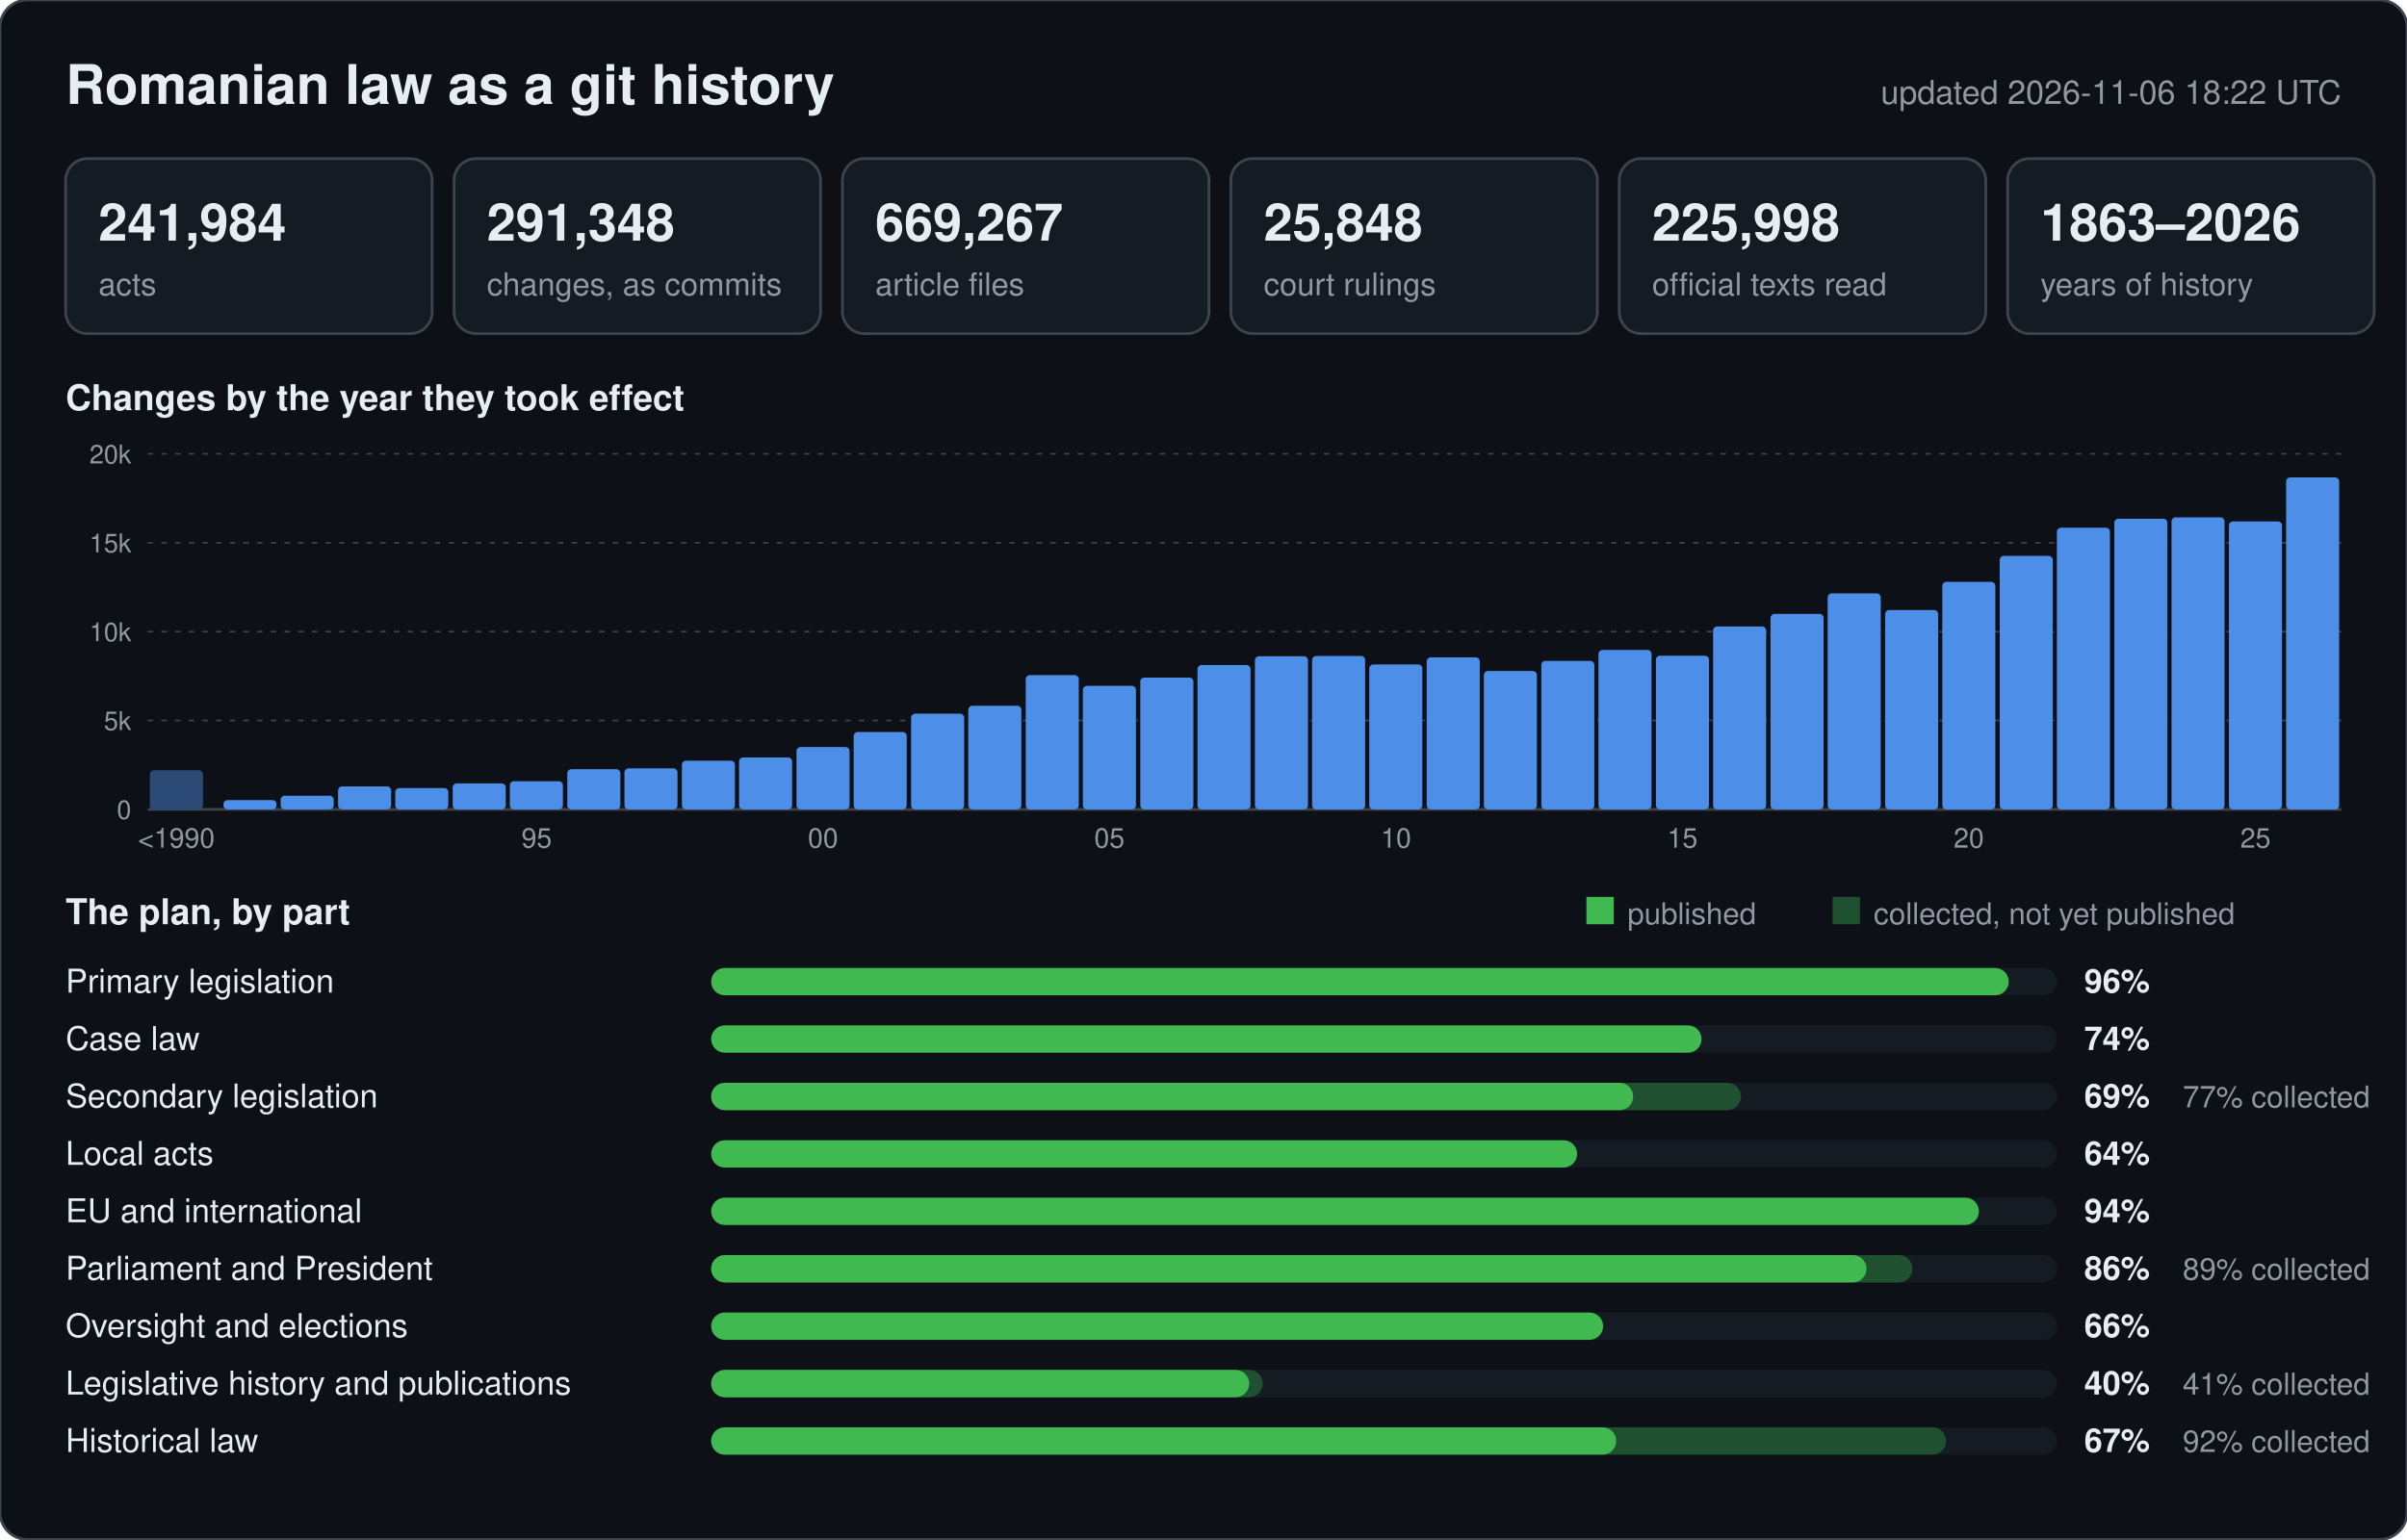
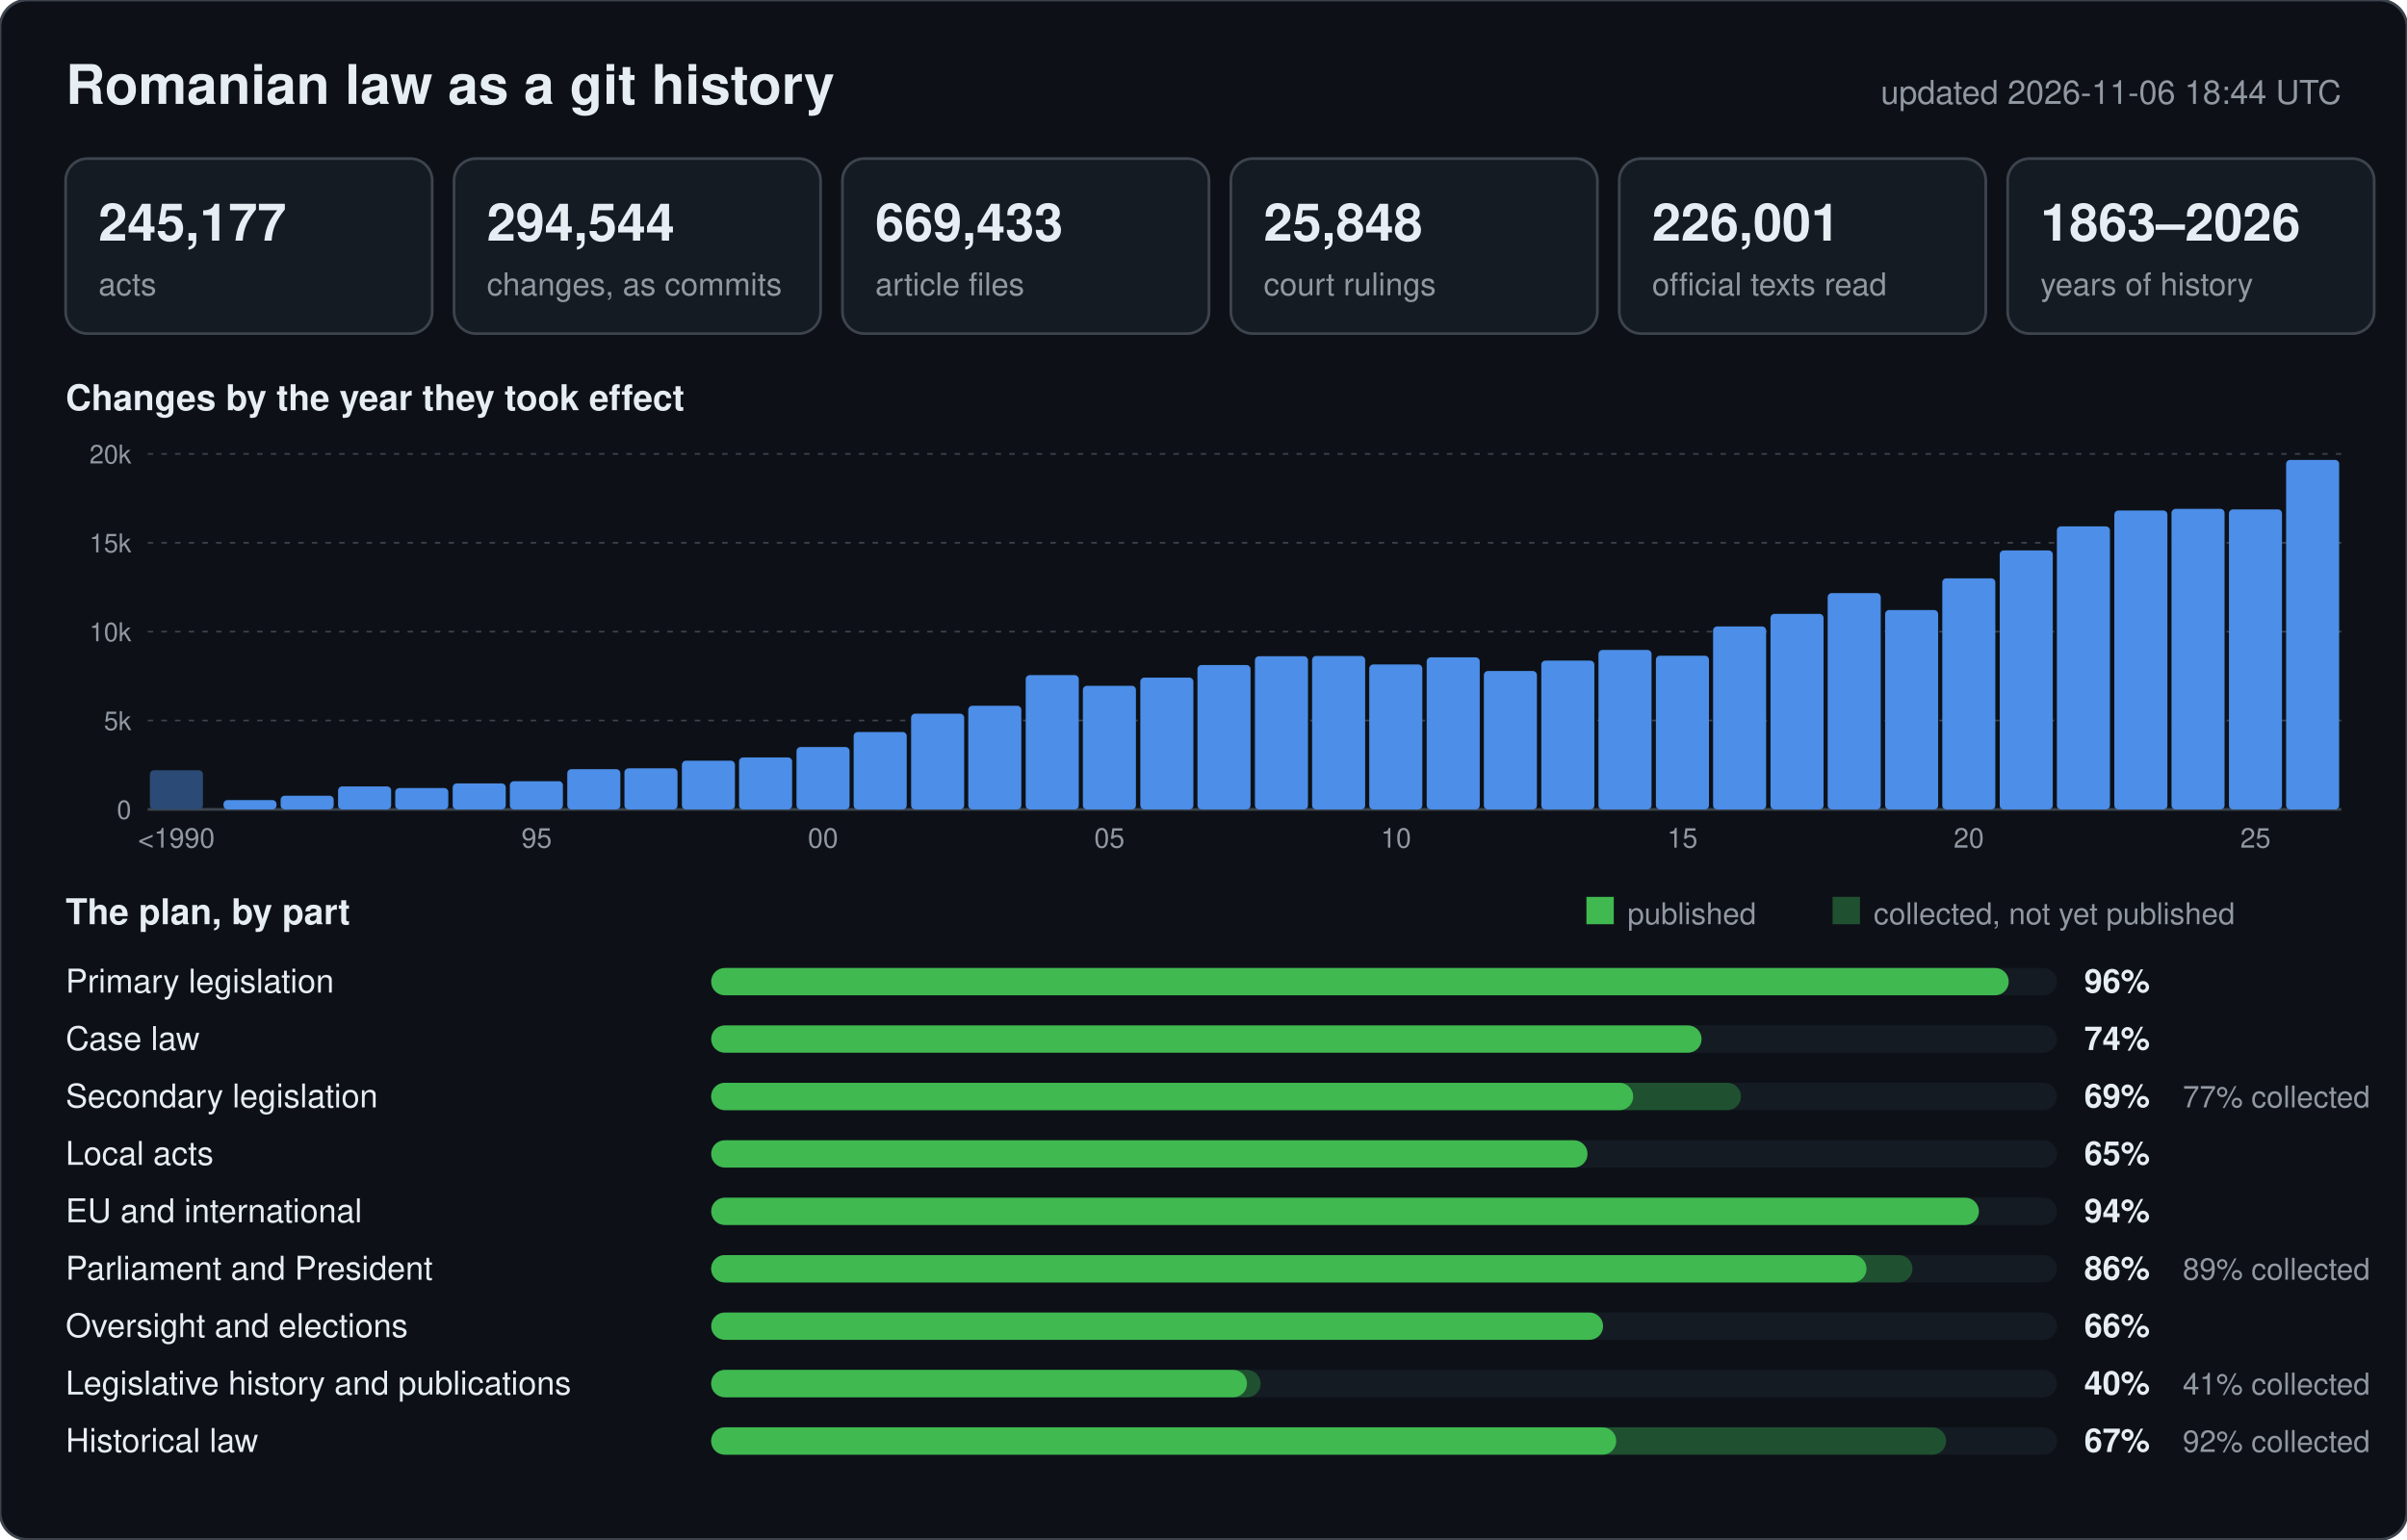
<svg xmlns="http://www.w3.org/2000/svg" width="880" height="563" viewBox="0 0 880 563" font-family="-apple-system,BlinkMacSystemFont,Segoe UI,Helvetica,Arial,sans-serif">
  <rect width="880" height="563" rx="10" fill="#0d1117" stroke="#3d444d" />
  <text x="24" y="38" font-size="20" font-weight="600" fill="#e6edf3">Romanian law as a git history</text>
-   <text x="856" y="38" font-size="12" text-anchor="end" fill="#9198a1">updated 2026-11-06 18:22 UTC</text>
+   <text x="856" y="38" font-size="12" text-anchor="end" fill="#9198a1">updated 2026-11-06 18:44 UTC</text>
  <rect x="24" y="58" width="134" height="64" rx="8" fill="#151b23" stroke="#3d444d" />
-   <text x="36" y="88" font-size="19" font-weight="600" fill="#e6edf3">241,984</text>
+   <text x="36" y="88" font-size="19" font-weight="600" fill="#e6edf3">245,177</text>
  <text x="36" y="108" font-size="11.5" fill="#9198a1">acts</text>
  <rect x="166" y="58" width="134" height="64" rx="8" fill="#151b23" stroke="#3d444d" />
-   <text x="178" y="88" font-size="19" font-weight="600" fill="#e6edf3">291,348</text>
+   <text x="178" y="88" font-size="19" font-weight="600" fill="#e6edf3">294,544</text>
  <text x="178" y="108" font-size="11.5" fill="#9198a1">changes, as commits</text>
  <rect x="308" y="58" width="134" height="64" rx="8" fill="#151b23" stroke="#3d444d" />
-   <text x="320" y="88" font-size="19" font-weight="600" fill="#e6edf3">669,267</text>
+   <text x="320" y="88" font-size="19" font-weight="600" fill="#e6edf3">669,433</text>
  <text x="320" y="108" font-size="11.5" fill="#9198a1">article files</text>
  <rect x="450" y="58" width="134" height="64" rx="8" fill="#151b23" stroke="#3d444d" />
  <text x="462" y="88" font-size="19" font-weight="600" fill="#e6edf3">25,848</text>
  <text x="462" y="108" font-size="11.5" fill="#9198a1">court rulings</text>
  <rect x="592" y="58" width="134" height="64" rx="8" fill="#151b23" stroke="#3d444d" />
-   <text x="604" y="88" font-size="19" font-weight="600" fill="#e6edf3">225,998</text>
+   <text x="604" y="88" font-size="19" font-weight="600" fill="#e6edf3">226,001</text>
  <text x="604" y="108" font-size="11.5" fill="#9198a1">official texts read</text>
  <rect x="734" y="58" width="134" height="64" rx="8" fill="#151b23" stroke="#3d444d" />
  <text x="746" y="88" font-size="19" font-weight="600" fill="#e6edf3">1863–2026</text>
  <text x="746" y="108" font-size="11.5" fill="#9198a1">years of history</text>
  <text x="24" y="150" font-size="13" font-weight="600" fill="#e6edf3">Changes by the year they took effect</text>
  <line x1="54" y1="296.0" x2="856" y2="296.0" stroke="#3d444d" stroke-width="1" />
  <text x="48" y="299.5" font-size="9.5" text-anchor="end" fill="#9198a1">0</text>
  <line x1="54" y1="263.5" x2="856" y2="263.5" stroke="#3d444d" stroke-width="0.6" stroke-dasharray="2 3" />
  <text x="48" y="267.0" font-size="9.5" text-anchor="end" fill="#9198a1">5k</text>
  <line x1="54" y1="231.0" x2="856" y2="231.0" stroke="#3d444d" stroke-width="0.6" stroke-dasharray="2 3" />
  <text x="48" y="234.5" font-size="9.5" text-anchor="end" fill="#9198a1">10k</text>
  <line x1="54" y1="198.5" x2="856" y2="198.5" stroke="#3d444d" stroke-width="0.6" stroke-dasharray="2 3" />
  <text x="48" y="202.0" font-size="9.5" text-anchor="end" fill="#9198a1">15k</text>
  <line x1="54" y1="166.0" x2="856" y2="166.0" stroke="#3d444d" stroke-width="0.6" stroke-dasharray="2 3" />
  <text x="48" y="169.5" font-size="9.5" text-anchor="end" fill="#9198a1">20k</text>
  <rect x="54.8" y="281.7" width="19.4" height="14.3" rx="1.5" fill="#2b4a75" />
  <text x="64.5" y="310" font-size="10" text-anchor="middle" fill="#9198a1">&lt;1990</text>
  <rect x="81.7" y="292.6" width="19.4" height="3.4" rx="1.5" fill="#4c8ee8" />
  <rect x="102.6" y="291.0" width="19.4" height="5.0" rx="1.5" fill="#4c8ee8" />
  <rect x="123.6" y="287.6" width="19.4" height="8.4" rx="1.5" fill="#4c8ee8" />
  <rect x="144.5" y="288.2" width="19.4" height="7.8" rx="1.5" fill="#4c8ee8" />
  <rect x="165.5" y="286.5" width="19.4" height="9.5" rx="1.5" fill="#4c8ee8" />
  <rect x="186.4" y="285.7" width="19.4" height="10.3" rx="1.5" fill="#4c8ee8" />
  <text x="196.2" y="310" font-size="10" text-anchor="middle" fill="#9198a1">95</text>
  <rect x="207.4" y="281.3" width="19.4" height="14.7" rx="1.5" fill="#4c8ee8" />
  <rect x="228.3" y="281.0" width="19.4" height="15.0" rx="1.5" fill="#4c8ee8" />
  <rect x="249.3" y="278.2" width="19.4" height="17.8" rx="1.5" fill="#4c8ee8" />
  <rect x="270.2" y="277.0" width="19.4" height="19.0" rx="1.5" fill="#4c8ee8" />
  <rect x="291.2" y="273.2" width="19.4" height="22.8" rx="1.5" fill="#4c8ee8" />
  <text x="300.9" y="310" font-size="10" text-anchor="middle" fill="#9198a1">00</text>
  <rect x="312.1" y="267.7" width="19.4" height="28.3" rx="1.5" fill="#4c8ee8" />
  <rect x="333.1" y="261.0" width="19.4" height="35.0" rx="1.5" fill="#4c8ee8" />
  <rect x="354.0" y="258.1" width="19.4" height="37.9" rx="1.5" fill="#4c8ee8" />
  <rect x="375.0" y="246.9" width="19.4" height="49.1" rx="1.5" fill="#4c8ee8" />
  <rect x="395.9" y="250.8" width="19.4" height="45.2" rx="1.5" fill="#4c8ee8" />
  <text x="405.6" y="310" font-size="10" text-anchor="middle" fill="#9198a1">05</text>
  <rect x="416.9" y="247.8" width="19.4" height="48.2" rx="1.5" fill="#4c8ee8" />
  <rect x="437.8" y="243.2" width="19.4" height="52.8" rx="1.5" fill="#4c8ee8" />
  <rect x="458.8" y="240.0" width="19.4" height="56.0" rx="1.5" fill="#4c8ee8" />
  <rect x="479.7" y="239.9" width="19.4" height="56.1" rx="1.5" fill="#4c8ee8" />
  <rect x="500.6" y="243.0" width="19.4" height="53.0" rx="1.5" fill="#4c8ee8" />
  <text x="510.4" y="310" font-size="10" text-anchor="middle" fill="#9198a1">10</text>
  <rect x="521.6" y="240.4" width="19.4" height="55.6" rx="1.5" fill="#4c8ee8" />
  <rect x="542.5" y="245.4" width="19.4" height="50.6" rx="1.5" fill="#4c8ee8" />
-   <rect x="563.5" y="241.7" width="19.4" height="54.3" rx="1.5" fill="#4c8ee8" />
+   <rect x="563.5" y="241.6" width="19.4" height="54.4" rx="1.5" fill="#4c8ee8" />
  <rect x="584.4" y="237.7" width="19.4" height="58.3" rx="1.5" fill="#4c8ee8" />
  <rect x="605.4" y="239.8" width="19.4" height="56.2" rx="1.5" fill="#4c8ee8" />
  <text x="615.1" y="310" font-size="10" text-anchor="middle" fill="#9198a1">15</text>
  <rect x="626.3" y="229.1" width="19.4" height="66.9" rx="1.5" fill="#4c8ee8" />
  <rect x="647.3" y="224.5" width="19.4" height="71.5" rx="1.5" fill="#4c8ee8" />
-   <rect x="668.2" y="217.0" width="19.4" height="79.0" rx="1.5" fill="#4c8ee8" />
+   <rect x="668.2" y="216.9" width="19.4" height="79.1" rx="1.5" fill="#4c8ee8" />
  <rect x="689.2" y="223.1" width="19.4" height="72.9" rx="1.5" fill="#4c8ee8" />
-   <rect x="710.1" y="212.8" width="19.4" height="83.2" rx="1.5" fill="#4c8ee8" />
+   <rect x="710.1" y="211.5" width="19.4" height="84.5" rx="1.5" fill="#4c8ee8" />
  <text x="719.8" y="310" font-size="10" text-anchor="middle" fill="#9198a1">20</text>
-   <rect x="731.1" y="203.3" width="19.4" height="92.7" rx="1.5" fill="#4c8ee8" />
-   <rect x="752.0" y="193.0" width="19.4" height="103.0" rx="1.5" fill="#4c8ee8" />
-   <rect x="773.0" y="189.7" width="19.4" height="106.3" rx="1.5" fill="#4c8ee8" />
-   <rect x="793.9" y="189.2" width="19.4" height="106.8" rx="1.5" fill="#4c8ee8" />
-   <rect x="814.9" y="190.7" width="19.4" height="105.3" rx="1.5" fill="#4c8ee8" />
+   <rect x="731.1" y="201.3" width="19.4" height="94.7" rx="1.5" fill="#4c8ee8" />
+   <rect x="752.0" y="192.5" width="19.4" height="103.5" rx="1.5" fill="#4c8ee8" />
+   <rect x="773.0" y="186.7" width="19.4" height="109.3" rx="1.5" fill="#4c8ee8" />
+   <rect x="793.9" y="186.1" width="19.4" height="109.9" rx="1.5" fill="#4c8ee8" />
+   <rect x="814.9" y="186.3" width="19.4" height="109.7" rx="1.5" fill="#4c8ee8" />
  <text x="824.6" y="310" font-size="10" text-anchor="middle" fill="#9198a1">25</text>
-   <rect x="835.8" y="174.6" width="19.4" height="121.4" rx="1.5" fill="#4c8ee8" />
+   <rect x="835.8" y="168.2" width="19.4" height="127.8" rx="1.5" fill="#4c8ee8" />
  <text x="24" y="338" font-size="13" font-weight="600" fill="#e6edf3">The plan, by part</text>
  <rect x="580" y="328" width="10" height="10" fill="#3fb950" />
  <text x="595" y="338" font-size="11" fill="#9198a1">published</text>
  <rect x="670" y="328" width="10" height="10" fill="#1f5130" />
  <text x="685" y="338" font-size="11" fill="#9198a1">collected, not yet published</text>
  <text x="24" y="363" font-size="12" fill="#e6edf3">Primary legislation</text>
  <rect x="260" y="354" width="492" height="10" rx="5" fill="#151b23" />
  <rect x="260" y="354" width="474.4" height="10" rx="5" fill="#3fb950" />
  <text x="762" y="363" font-size="12" font-weight="600" fill="#e6edf3">96%</text>
  <text x="24" y="384" font-size="12" fill="#e6edf3">Case law</text>
  <rect x="260" y="375" width="492" height="10" rx="5" fill="#151b23" />
  <rect x="260" y="375" width="362.1" height="10" rx="5" fill="#3fb950" />
  <text x="762" y="384" font-size="12" font-weight="600" fill="#e6edf3">74%</text>
  <text x="24" y="405" font-size="12" fill="#e6edf3">Secondary legislation</text>
  <rect x="260" y="396" width="492" height="10" rx="5" fill="#151b23" />
  <rect x="260" y="396" width="376.5" height="10" rx="5" fill="#1f5130" />
  <rect x="260" y="396" width="337.1" height="10" rx="5" fill="#3fb950" />
  <text x="762" y="405" font-size="12" font-weight="600" fill="#e6edf3">69%</text>
  <text x="798" y="405" font-size="11" fill="#9198a1">77% collected</text>
  <text x="24" y="426" font-size="12" fill="#e6edf3">Local acts</text>
  <rect x="260" y="417" width="492" height="10" rx="5" fill="#151b23" />
-   <rect x="260" y="417" width="316.6" height="10" rx="5" fill="#3fb950" />
-   <text x="762" y="426" font-size="12" font-weight="600" fill="#e6edf3">64%</text>
+   <rect x="260" y="417" width="320.4" height="10" rx="5" fill="#3fb950" />
+   <text x="762" y="426" font-size="12" font-weight="600" fill="#e6edf3">65%</text>
  <text x="24" y="447" font-size="12" fill="#e6edf3">EU and international</text>
  <rect x="260" y="438" width="492" height="10" rx="5" fill="#151b23" />
  <rect x="260" y="438" width="463.5" height="10" rx="5" fill="#3fb950" />
  <text x="762" y="447" font-size="12" font-weight="600" fill="#e6edf3">94%</text>
  <text x="24" y="468" font-size="12" fill="#e6edf3">Parliament and President</text>
  <rect x="260" y="459" width="492" height="10" rx="5" fill="#151b23" />
  <rect x="260" y="459" width="439.2" height="10" rx="5" fill="#1f5130" />
  <rect x="260" y="459" width="422.4" height="10" rx="5" fill="#3fb950" />
  <text x="762" y="468" font-size="12" font-weight="600" fill="#e6edf3">86%</text>
  <text x="798" y="468" font-size="11" fill="#9198a1">89% collected</text>
  <text x="24" y="489" font-size="12" fill="#e6edf3">Oversight and elections</text>
  <rect x="260" y="480" width="492" height="10" rx="5" fill="#151b23" />
  <rect x="260" y="480" width="326.1" height="10" rx="5" fill="#3fb950" />
  <text x="762" y="489" font-size="12" font-weight="600" fill="#e6edf3">66%</text>
  <text x="24" y="510" font-size="12" fill="#e6edf3">Legislative history and publications</text>
  <rect x="260" y="501" width="492" height="10" rx="5" fill="#151b23" />
-   <rect x="260" y="501" width="201.7" height="10" rx="5" fill="#1f5130" />
-   <rect x="260" y="501" width="196.7" height="10" rx="5" fill="#3fb950" />
+   <rect x="260" y="501" width="200.9" height="10" rx="5" fill="#1f5130" />
+   <rect x="260" y="501" width="195.9" height="10" rx="5" fill="#3fb950" />
  <text x="762" y="510" font-size="12" font-weight="600" fill="#e6edf3">40%</text>
  <text x="798" y="510" font-size="11" fill="#9198a1">41% collected</text>
  <text x="24" y="531" font-size="12" fill="#e6edf3">Historical law</text>
  <rect x="260" y="522" width="492" height="10" rx="5" fill="#151b23" />
  <rect x="260" y="522" width="451.5" height="10" rx="5" fill="#1f5130" />
  <rect x="260" y="522" width="330.9" height="10" rx="5" fill="#3fb950" />
  <text x="762" y="531" font-size="12" font-weight="600" fill="#e6edf3">67%</text>
  <text x="798" y="531" font-size="11" fill="#9198a1">92% collected</text>
</svg>
